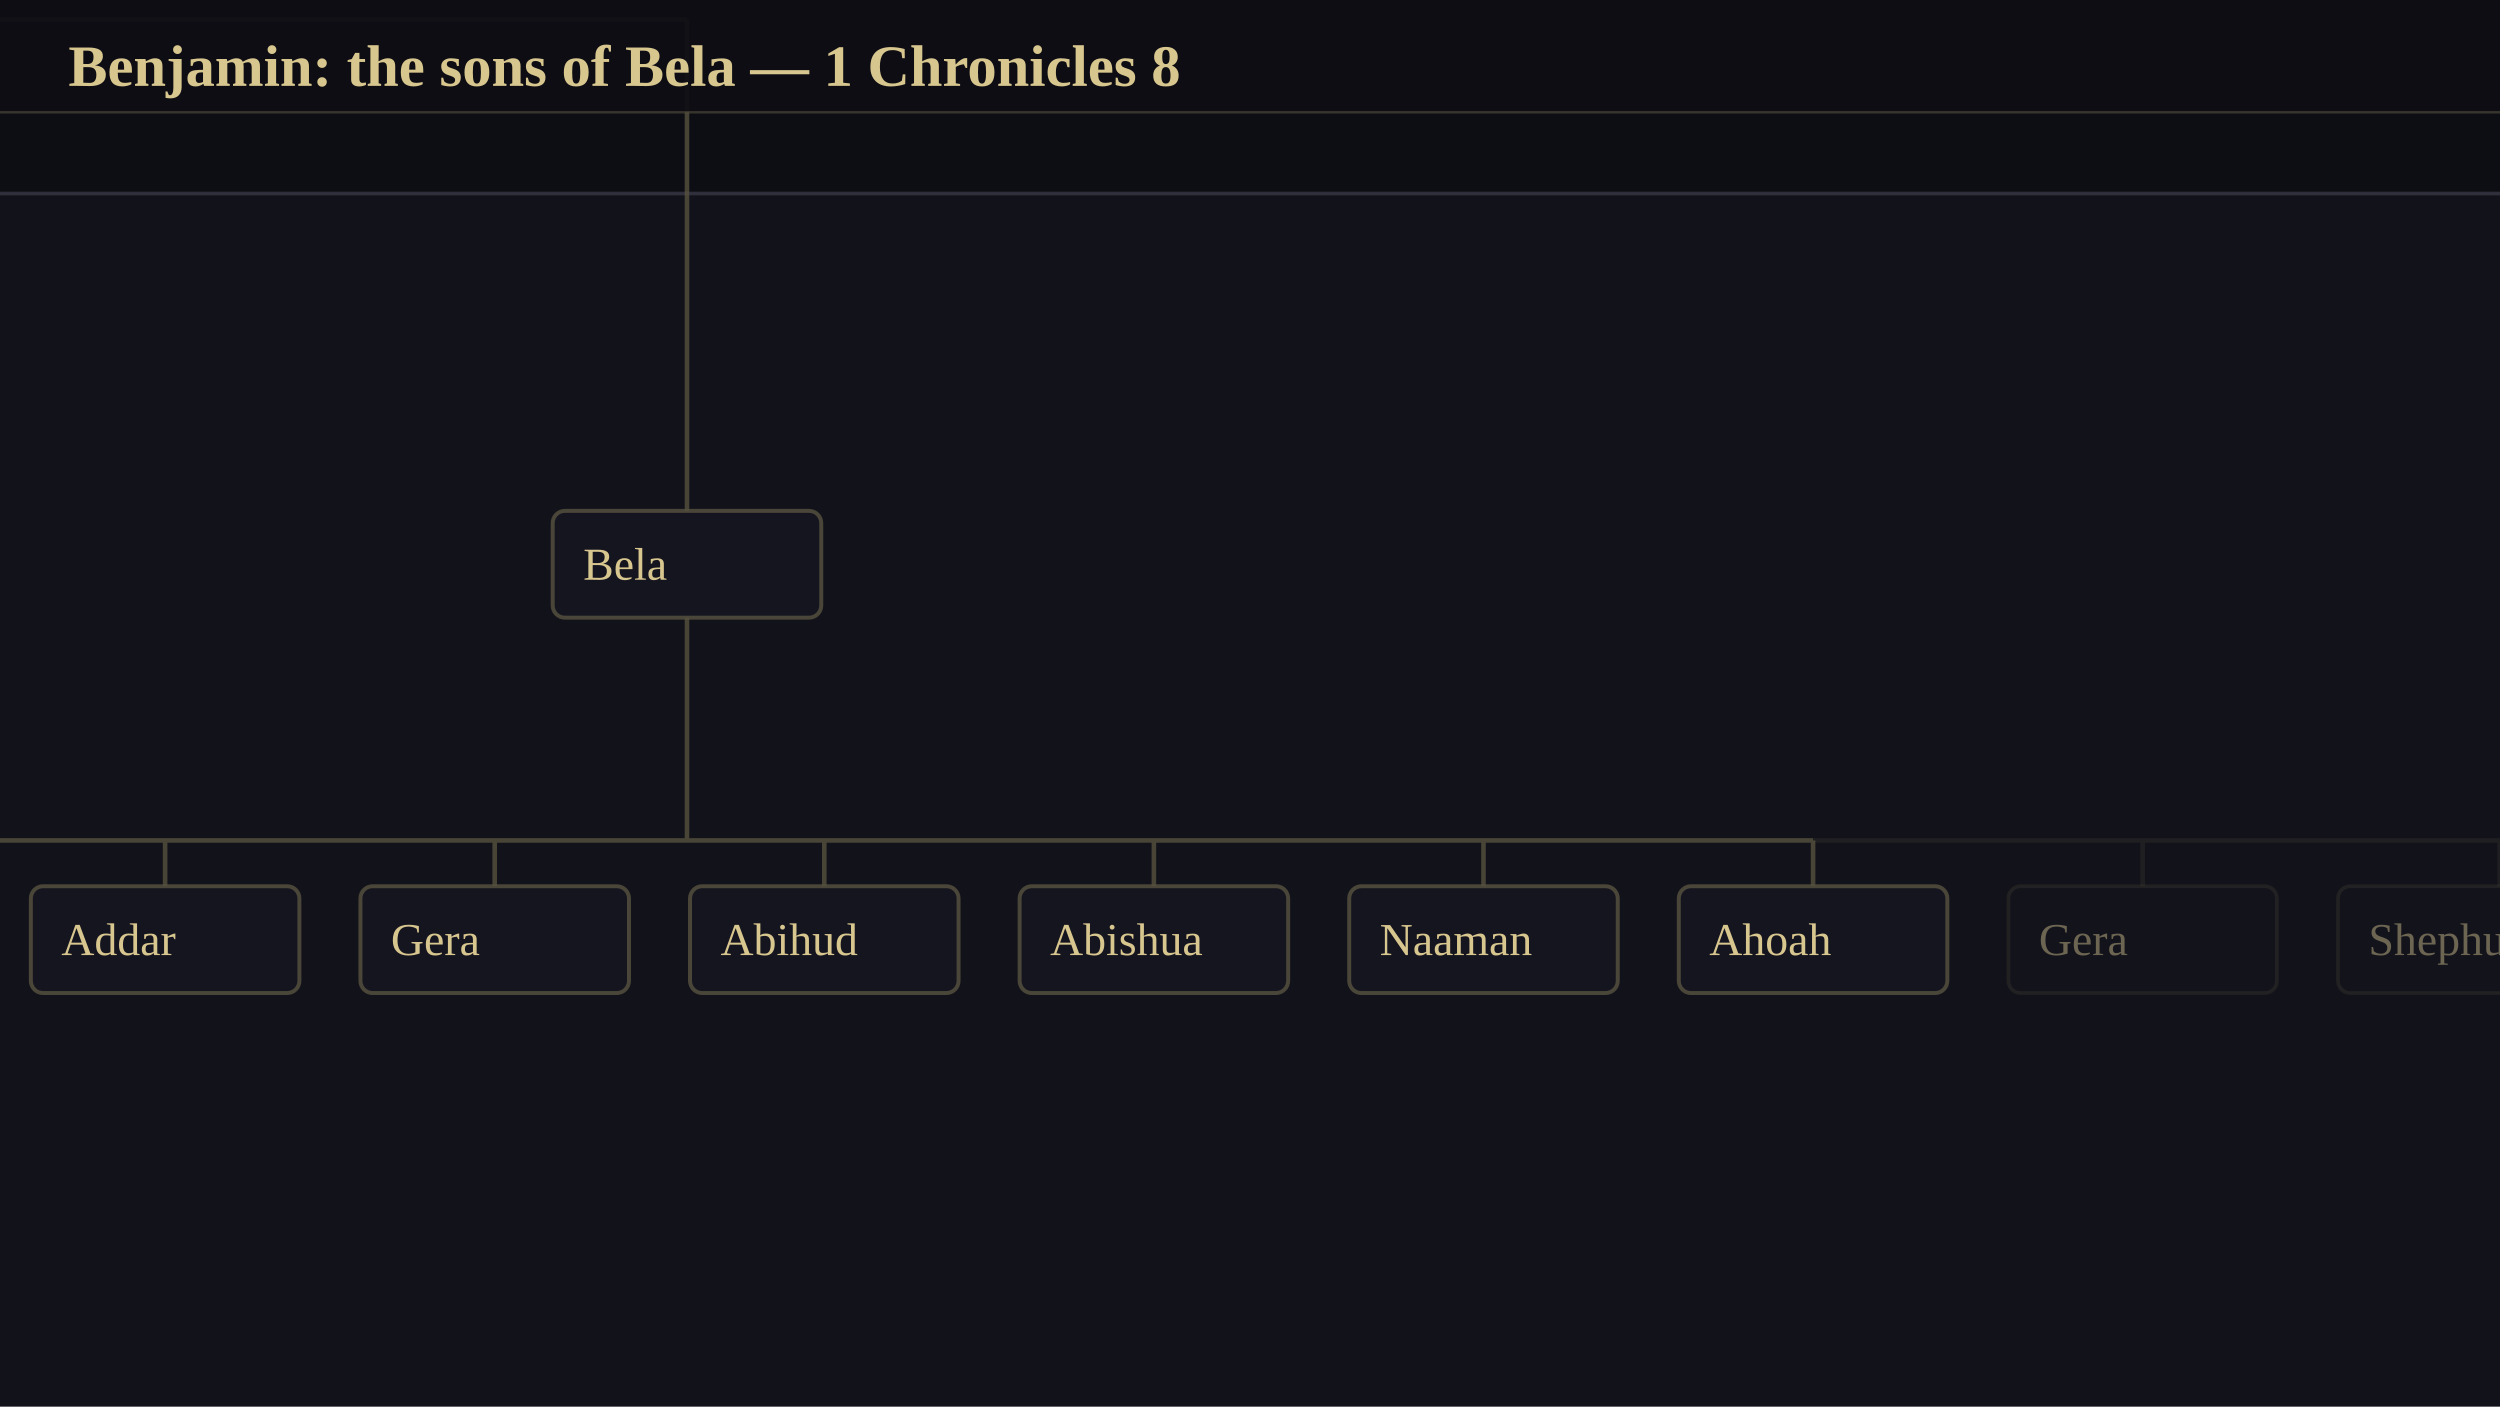
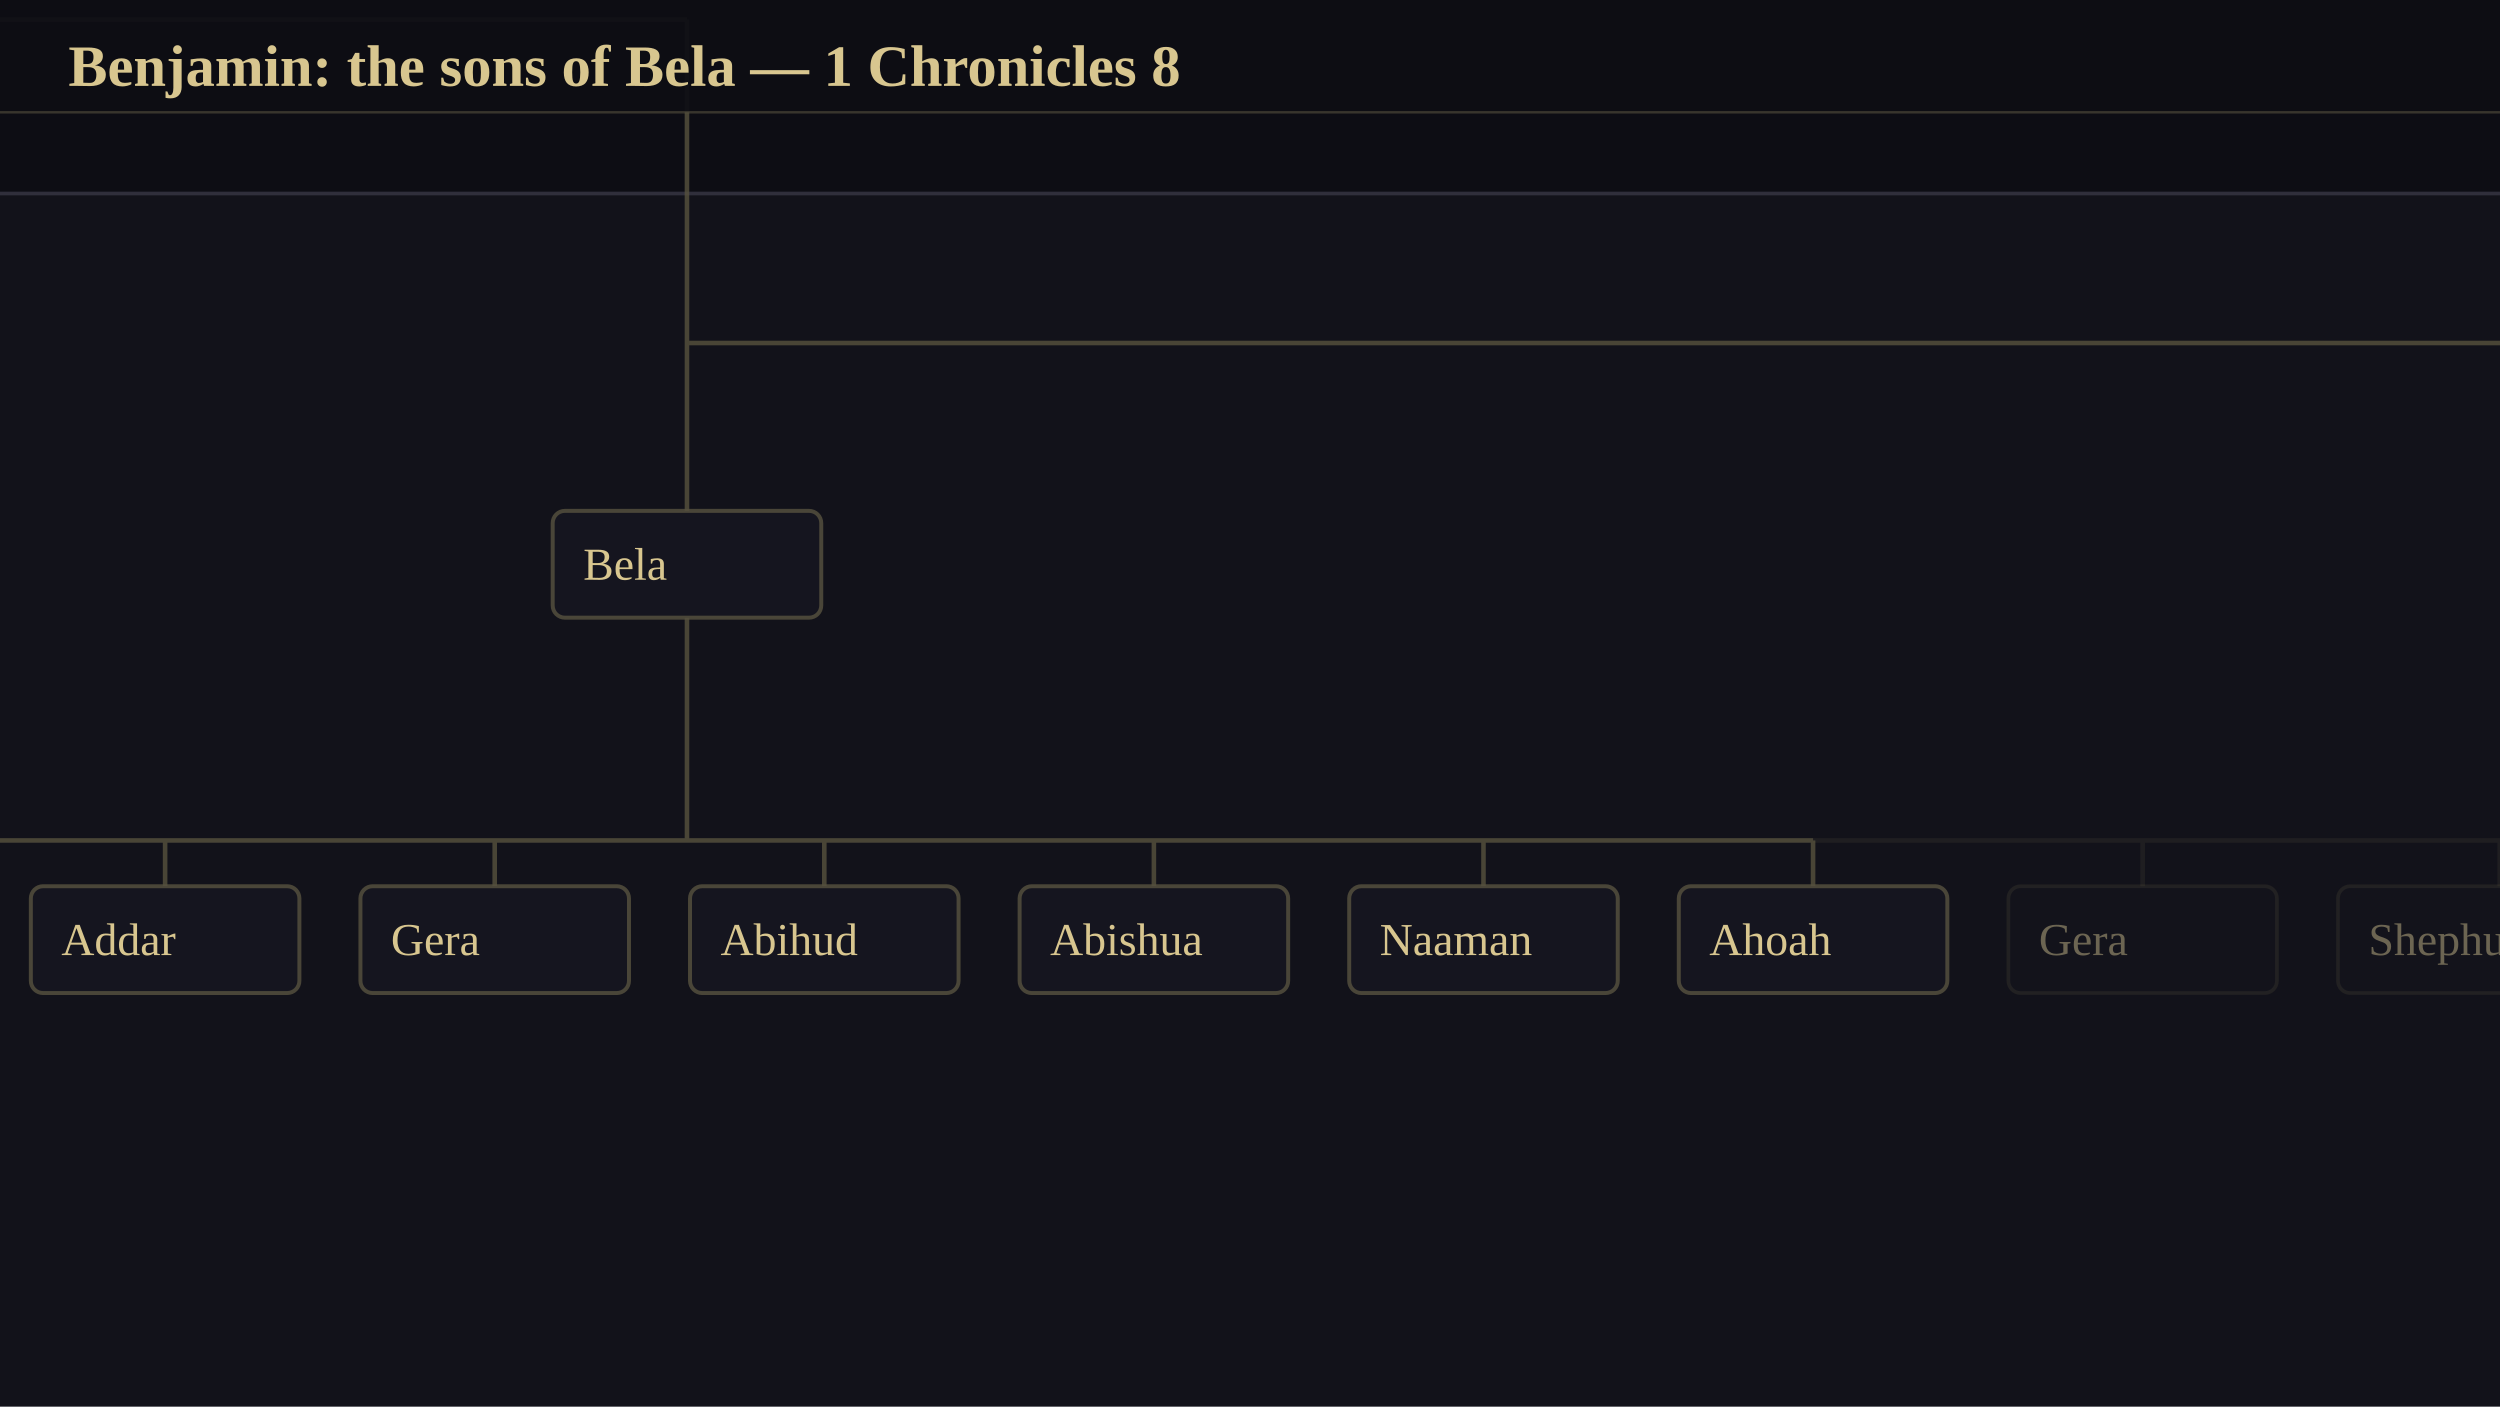
<svg xmlns="http://www.w3.org/2000/svg" viewBox="0 0 1024 576" width="1024" height="576" font-family="Georgia, 'Times New Roman', serif">
  <rect x="0" y="0" width="1024" height="576" fill="rgb(13,13,20)" />
  <g transform="translate(8861.77 -8054.5)">
    <animateTransform attributeName="transform" attributeType="XML" type="translate" values="8861.77 -8054.5;8860.22 -8053.11;8855.66 -8049;8848.21 -8042.29;8838 -8033.1;8825.15 -8021.54;8809.82 -8007.75;8792.15 -7991.87;8772.3 -7974.05;8750.4 -7954.4;8726.63 -7933.1;8701.14 -7910.28;8674.08 -7886.1;8645.62 -7860.69;8615.91 -7834.21;8585.09 -7806.79;8553.33 -7778.58;8520.77 -7749.72;8487.56 -7720.34;8453.84 -7690.58;8419.74 -7660.55;8385.39 -7630.37;8350.92 -7600.18;8316.45 -7570.06;8282.09 -7540.13;8247.96 -7510.5;8214.15 -7481.23;8180.75 -7452.43;8147.86 -7424.17;8115.56 -7396.53;8083.93 -7369.57;8053.03 -7343.35;8022.94 -7317.92;7993.7 -7293.34;7965.36 -7269.63;7937.98 -7246.84;7911.59 -7224.99;7886.23 -7204.11;7861.92 -7184.2;7838.69 -7165.31;7816.56 -7147.4;7795.54 -7130.51;7775.63 -7114.62;7756.87 -7099.74;7739.23 -7085.85;7722.73 -7072.94;7707.36 -7060.99;7693.12 -7050;7680.01 -7039.95;7668.03 -7030.83;7657.16 -7022.61;7647.42 -7015.28;7638.78 -7008.83;7631.26 -7003.23;7624.85 -6998.49;7619.57 -6994.6;7615.43 -6991.56;7612.43 -6989.37;7610.62 -6988.04;7610 -6987.59" keyTimes="0;0.017;0.034;0.051;0.068;0.085;0.102;0.119;0.136;0.153;0.169;0.186;0.203;0.22;0.237;0.254;0.271;0.288;0.305;0.322;0.339;0.356;0.373;0.39;0.407;0.424;0.441;0.458;0.475;0.492;0.508;0.525;0.542;0.559;0.576;0.593;0.61;0.627;0.644;0.661;0.678;0.695;0.712;0.729;0.746;0.763;0.78;0.797;0.814;0.831;0.847;0.864;0.881;0.898;0.915;0.932;0.949;0.966;0.983;1" dur="1.98s" begin="0s" fill="freeze" />
    <g transform="scale(1.25)">
      <animateTransform attributeName="transform" attributeType="XML" type="scale" values="1.25;1.25;1.249;1.248;1.247;1.245;1.243;1.241;1.238;1.235;1.232;1.228;1.225;1.221;1.217;1.213;1.209;1.204;1.2;1.196;1.191;1.187;1.182;1.178;1.173;1.169;1.164;1.16;1.156;1.152;1.148;1.144;1.14;1.136;1.133;1.129;1.126;1.123;1.12;1.117;1.114;1.112;1.11;1.107;1.105;1.103;1.101;1.1;1.098;1.097;1.096;1.095;1.094;1.093;1.092;1.092;1.091;1.091;1.091;1.091" keyTimes="0;0.017;0.034;0.051;0.068;0.085;0.102;0.119;0.136;0.153;0.169;0.186;0.203;0.22;0.237;0.254;0.271;0.288;0.305;0.322;0.339;0.356;0.373;0.39;0.407;0.424;0.441;0.458;0.475;0.492;0.508;0.525;0.542;0.559;0.576;0.593;0.61;0.627;0.644;0.661;0.678;0.695;0.712;0.729;0.746;0.763;0.78;0.797;0.814;0.831;0.847;0.864;0.881;0.898;0.915;0.932;0.949;0.966;0.983;1" dur="1.98s" begin="0s" fill="freeze" />
      <g stroke-width="1.20">
        <rect x="-7653.31" y="6507" width="8623.25" height="1576" rx="18" fill="rgb(22,22,32)" fill-opacity="0.549" stroke="rgb(52,50,64)" stroke-opacity="0.898" />
      </g>
      <g stroke-width="1.50">
-         <path d="M-8180.69 1761H-1417.19M-8180.69 6450H-6864.31M-7143.31 6719H-6495.31M-6021.31 6719H-5589.31M-6864.31 6450V6611M-6864.31 6646V6719M-8180.69 1761V6450M-1417.19 1663V1761M-7143.31 6719V6734M-7035.31 6719V6734M-6927.31 6719V6734M-6819.31 6719V6734M-6711.31 6719V6734M-6603.31 6719V6734M-6495.31 6719V6734M-5589.31 6646V6719M-6021.31 6719V6734M-5913.31 6719V6734" fill="none" stroke="rgb(86,81,62)" stroke-opacity="0.800" />
+         <path d="M-8180.69 1761H-1417.19M-8180.69 6450H-6864.31M-7143.31 6719H-6495.31M-6021.31 6719H-5589.31M-6864.31 6556H-5589.31M-6864.31 6450V6611M-6864.31 6646V6719M-8180.69 1761V6450M-1417.19 1663V1761M-7143.31 6719V6734M-7035.31 6719V6734M-6927.31 6719V6734M-6819.31 6719V6734M-6711.31 6719V6734M-6603.31 6719V6734M-6495.31 6719V6734M-5589.31 6646V6719M-6021.31 6719V6734M-5913.31 6719V6734" fill="none" stroke="rgb(86,81,62)" stroke-opacity="0.800" />
        <path d="M-6495.31 6719H-6153.31M-6387.31 6719V6734M-6270.31 6719V6734M-6153.31 6719V6734" fill="none" stroke="rgb(86,81,62)" stroke-opacity="0.200" />
      </g>
      <polyline points="-6864.31,6646 -6864.31,6719 -6387.31,6719 -6387.31,6734" fill="none" stroke-linejoin="round" stroke="rgb(86,81,62)" stroke-width="1.6" stroke-dasharray="565" stroke-dashoffset="565" stroke-opacity="0.949">
        <animate attributeName="stroke-dashoffset" values="565;0" dur="0.91s" begin="0s" fill="freeze" calcMode="spline" keyTimes="0;1" keySplines="0.42 0 0.58 1" />
      </polyline>
      <polyline points="-6864.31,6646 -6864.31,6719 -6270.31,6719 -6270.31,6734" fill="none" stroke-linejoin="round" stroke="rgb(86,81,62)" stroke-width="1.6" stroke-dasharray="682" stroke-dashoffset="682" stroke-opacity="0.949">
        <animate attributeName="stroke-dashoffset" values="682;0" dur="0.91s" begin="0s" fill="freeze" calcMode="spline" keyTimes="0;1" keySplines="0.42 0 0.58 1" />
      </polyline>
      <polyline points="-6864.31,6646 -6864.31,6719 -6153.31,6719 -6153.31,6734" fill="none" stroke-linejoin="round" stroke="rgb(86,81,62)" stroke-width="1.6" stroke-dasharray="799" stroke-dashoffset="799" stroke-opacity="0.949">
        <animate attributeName="stroke-dashoffset" values="799;0" dur="0.91s" begin="0s" fill="freeze" calcMode="spline" keyTimes="0;1" keySplines="0.42 0 0.58 1" />
      </polyline>
      <g stroke-width="1.20">
        <rect x="-6431.31" y="6734" width="88" height="35" rx="4" fill="rgb(22,22,32)" fill-opacity="0.239" stroke="rgb(86,81,62)" stroke-opacity="0.239" />
        <text x="-6421.31" y="6751.5" font-size="15" text-anchor="start" dominant-baseline="central" fill="rgb(146,136,106)" font-family="Georgia, 'Times New Roman', serif" fill-opacity="0.698">Gera</text>
        <rect x="-6323.31" y="6734" width="106" height="35" rx="4" fill="rgb(22,22,32)" fill-opacity="0.239" stroke="rgb(86,81,62)" stroke-opacity="0.239" />
        <text x="-6313.31" y="6751.5" font-size="15" text-anchor="start" dominant-baseline="central" fill="rgb(146,136,106)" font-family="Georgia, 'Times New Roman', serif" fill-opacity="0.698">Shephuphan</text>
        <rect x="-6197.31" y="6734" width="88" height="35" rx="4" fill="rgb(22,22,32)" fill-opacity="0.239" stroke="rgb(86,81,62)" stroke-opacity="0.239" />
        <text x="-6187.31" y="6751.5" font-size="15" text-anchor="start" dominant-baseline="central" fill="rgb(146,136,106)" font-family="Georgia, 'Times New Roman', serif" fill-opacity="0.698">Huram</text>
      </g>
      <g stroke-width="1.30">
        <rect x="-6908.31" y="6611" width="88" height="35" rx="4" fill="rgb(22,22,32)" fill-opacity="0.820" stroke="rgb(86,81,62)" stroke-opacity="0.820" />
        <text x="-6898.31" y="6628.5" font-size="15" text-anchor="start" dominant-baseline="central" fill="rgb(216,198,143)" font-family="Georgia, 'Times New Roman', serif">Bela</text>
        <rect x="-7187.31" y="6734" width="88" height="35" rx="4" fill="rgb(22,22,32)" fill-opacity="0.820" stroke="rgb(86,81,62)" stroke-opacity="0.820" />
        <rect x="-7079.31" y="6734" width="88" height="35" rx="4" fill="rgb(22,22,32)" fill-opacity="0.820" stroke="rgb(86,81,62)" stroke-opacity="0.820" />
        <text x="-7069.31" y="6751.5" font-size="15" text-anchor="start" dominant-baseline="central" fill="rgb(216,198,143)" font-family="Georgia, 'Times New Roman', serif">Addar</text>
        <rect x="-6971.31" y="6734" width="88" height="35" rx="4" fill="rgb(22,22,32)" fill-opacity="0.820" stroke="rgb(86,81,62)" stroke-opacity="0.820" />
        <text x="-6961.31" y="6751.5" font-size="15" text-anchor="start" dominant-baseline="central" fill="rgb(216,198,143)" font-family="Georgia, 'Times New Roman', serif">Gera</text>
        <rect x="-6863.31" y="6734" width="88" height="35" rx="4" fill="rgb(22,22,32)" fill-opacity="0.820" stroke="rgb(86,81,62)" stroke-opacity="0.820" />
        <text x="-6853.31" y="6751.5" font-size="15" text-anchor="start" dominant-baseline="central" fill="rgb(216,198,143)" font-family="Georgia, 'Times New Roman', serif">Abihud</text>
        <rect x="-6755.31" y="6734" width="88" height="35" rx="4" fill="rgb(22,22,32)" fill-opacity="0.820" stroke="rgb(86,81,62)" stroke-opacity="0.820" />
        <text x="-6745.31" y="6751.5" font-size="15" text-anchor="start" dominant-baseline="central" fill="rgb(216,198,143)" font-family="Georgia, 'Times New Roman', serif">Abishua</text>
        <rect x="-6647.31" y="6734" width="88" height="35" rx="4" fill="rgb(22,22,32)" fill-opacity="0.820" stroke="rgb(86,81,62)" stroke-opacity="0.820" />
        <text x="-6637.31" y="6751.5" font-size="15" text-anchor="start" dominant-baseline="central" fill="rgb(216,198,143)" font-family="Georgia, 'Times New Roman', serif">Naaman</text>
        <rect x="-6539.31" y="6734" width="88" height="35" rx="4" fill="rgb(22,22,32)" fill-opacity="0.820" stroke="rgb(86,81,62)" stroke-opacity="0.820" />
        <text x="-6529.31" y="6751.5" font-size="15" text-anchor="start" dominant-baseline="central" fill="rgb(216,198,143)" font-family="Georgia, 'Times New Roman', serif">Ahoah</text>
        <rect x="-6065.31" y="6734" width="88" height="35" rx="4" fill="rgb(22,22,32)" fill-opacity="0.820" stroke="rgb(86,81,62)" stroke-opacity="0.820" />
        <text x="-6055.31" y="6751.5" font-size="15" text-anchor="start" dominant-baseline="central" fill="rgb(216,198,143)" font-family="Georgia, 'Times New Roman', serif">Zemirah</text>
        <rect x="-5957.31" y="6734" width="88" height="35" rx="4" fill="rgb(22,22,32)" fill-opacity="0.820" stroke="rgb(86,81,62)" stroke-opacity="0.820" />
      </g>
      <g stroke-width="2.20">
        <g opacity="0">
          <rect x="-6431.31" y="6734" width="88" height="35" rx="4" fill="rgb(22,22,32)" stroke="rgb(255,244,170)" />
          <text x="-6421.31" y="6751.5" font-size="15" text-anchor="start" dominant-baseline="central" fill="rgb(255,244,170)" font-family="Georgia, 'Times New Roman', serif">Gera</text>
          <animate attributeName="opacity" values="0;1" dur="0.91s" begin="1.19s" fill="freeze" calcMode="spline" keyTimes="0;1" keySplines="0.42 0 0.58 1" />
        </g>
        <g opacity="0">
          <rect x="-6323.31" y="6734" width="106" height="35" rx="4" fill="rgb(22,22,32)" stroke="rgb(255,244,170)" />
          <text x="-6313.31" y="6751.5" font-size="15" text-anchor="start" dominant-baseline="central" fill="rgb(255,244,170)" font-family="Georgia, 'Times New Roman', serif">Shephuphan</text>
          <animate attributeName="opacity" values="0;1" dur="0.91s" begin="1.19s" fill="freeze" calcMode="spline" keyTimes="0;1" keySplines="0.42 0 0.58 1" />
        </g>
        <g opacity="0">
          <rect x="-6197.31" y="6734" width="88" height="35" rx="4" fill="rgb(22,22,32)" stroke="rgb(255,244,170)" />
          <text x="-6187.31" y="6751.5" font-size="15" text-anchor="start" dominant-baseline="central" fill="rgb(255,244,170)" font-family="Georgia, 'Times New Roman', serif">Huram</text>
          <animate attributeName="opacity" values="0;1" dur="0.91s" begin="1.19s" fill="freeze" calcMode="spline" keyTimes="0;1" keySplines="0.42 0 0.58 1" />
        </g>
      </g>
    </g>
  </g>
  <rect x="0" y="0" width="1024" height="46" fill="rgb(13,13,20)" fill-opacity="0.925" />
  <text x="28" y="20" font-size="24" text-anchor="start" dominant-baseline="text-before-edge" fill="rgb(216,198,143)" font-family="Georgia, 'Times New Roman', serif" font-weight="bold">Benjamin: the sons of Bela — 1 Chronicles 8</text>
  <line x1="0" y1="46" x2="1024" y2="46" stroke="rgb(86,81,62)" stroke-width="1" stroke-opacity="0.600" />
</svg>
